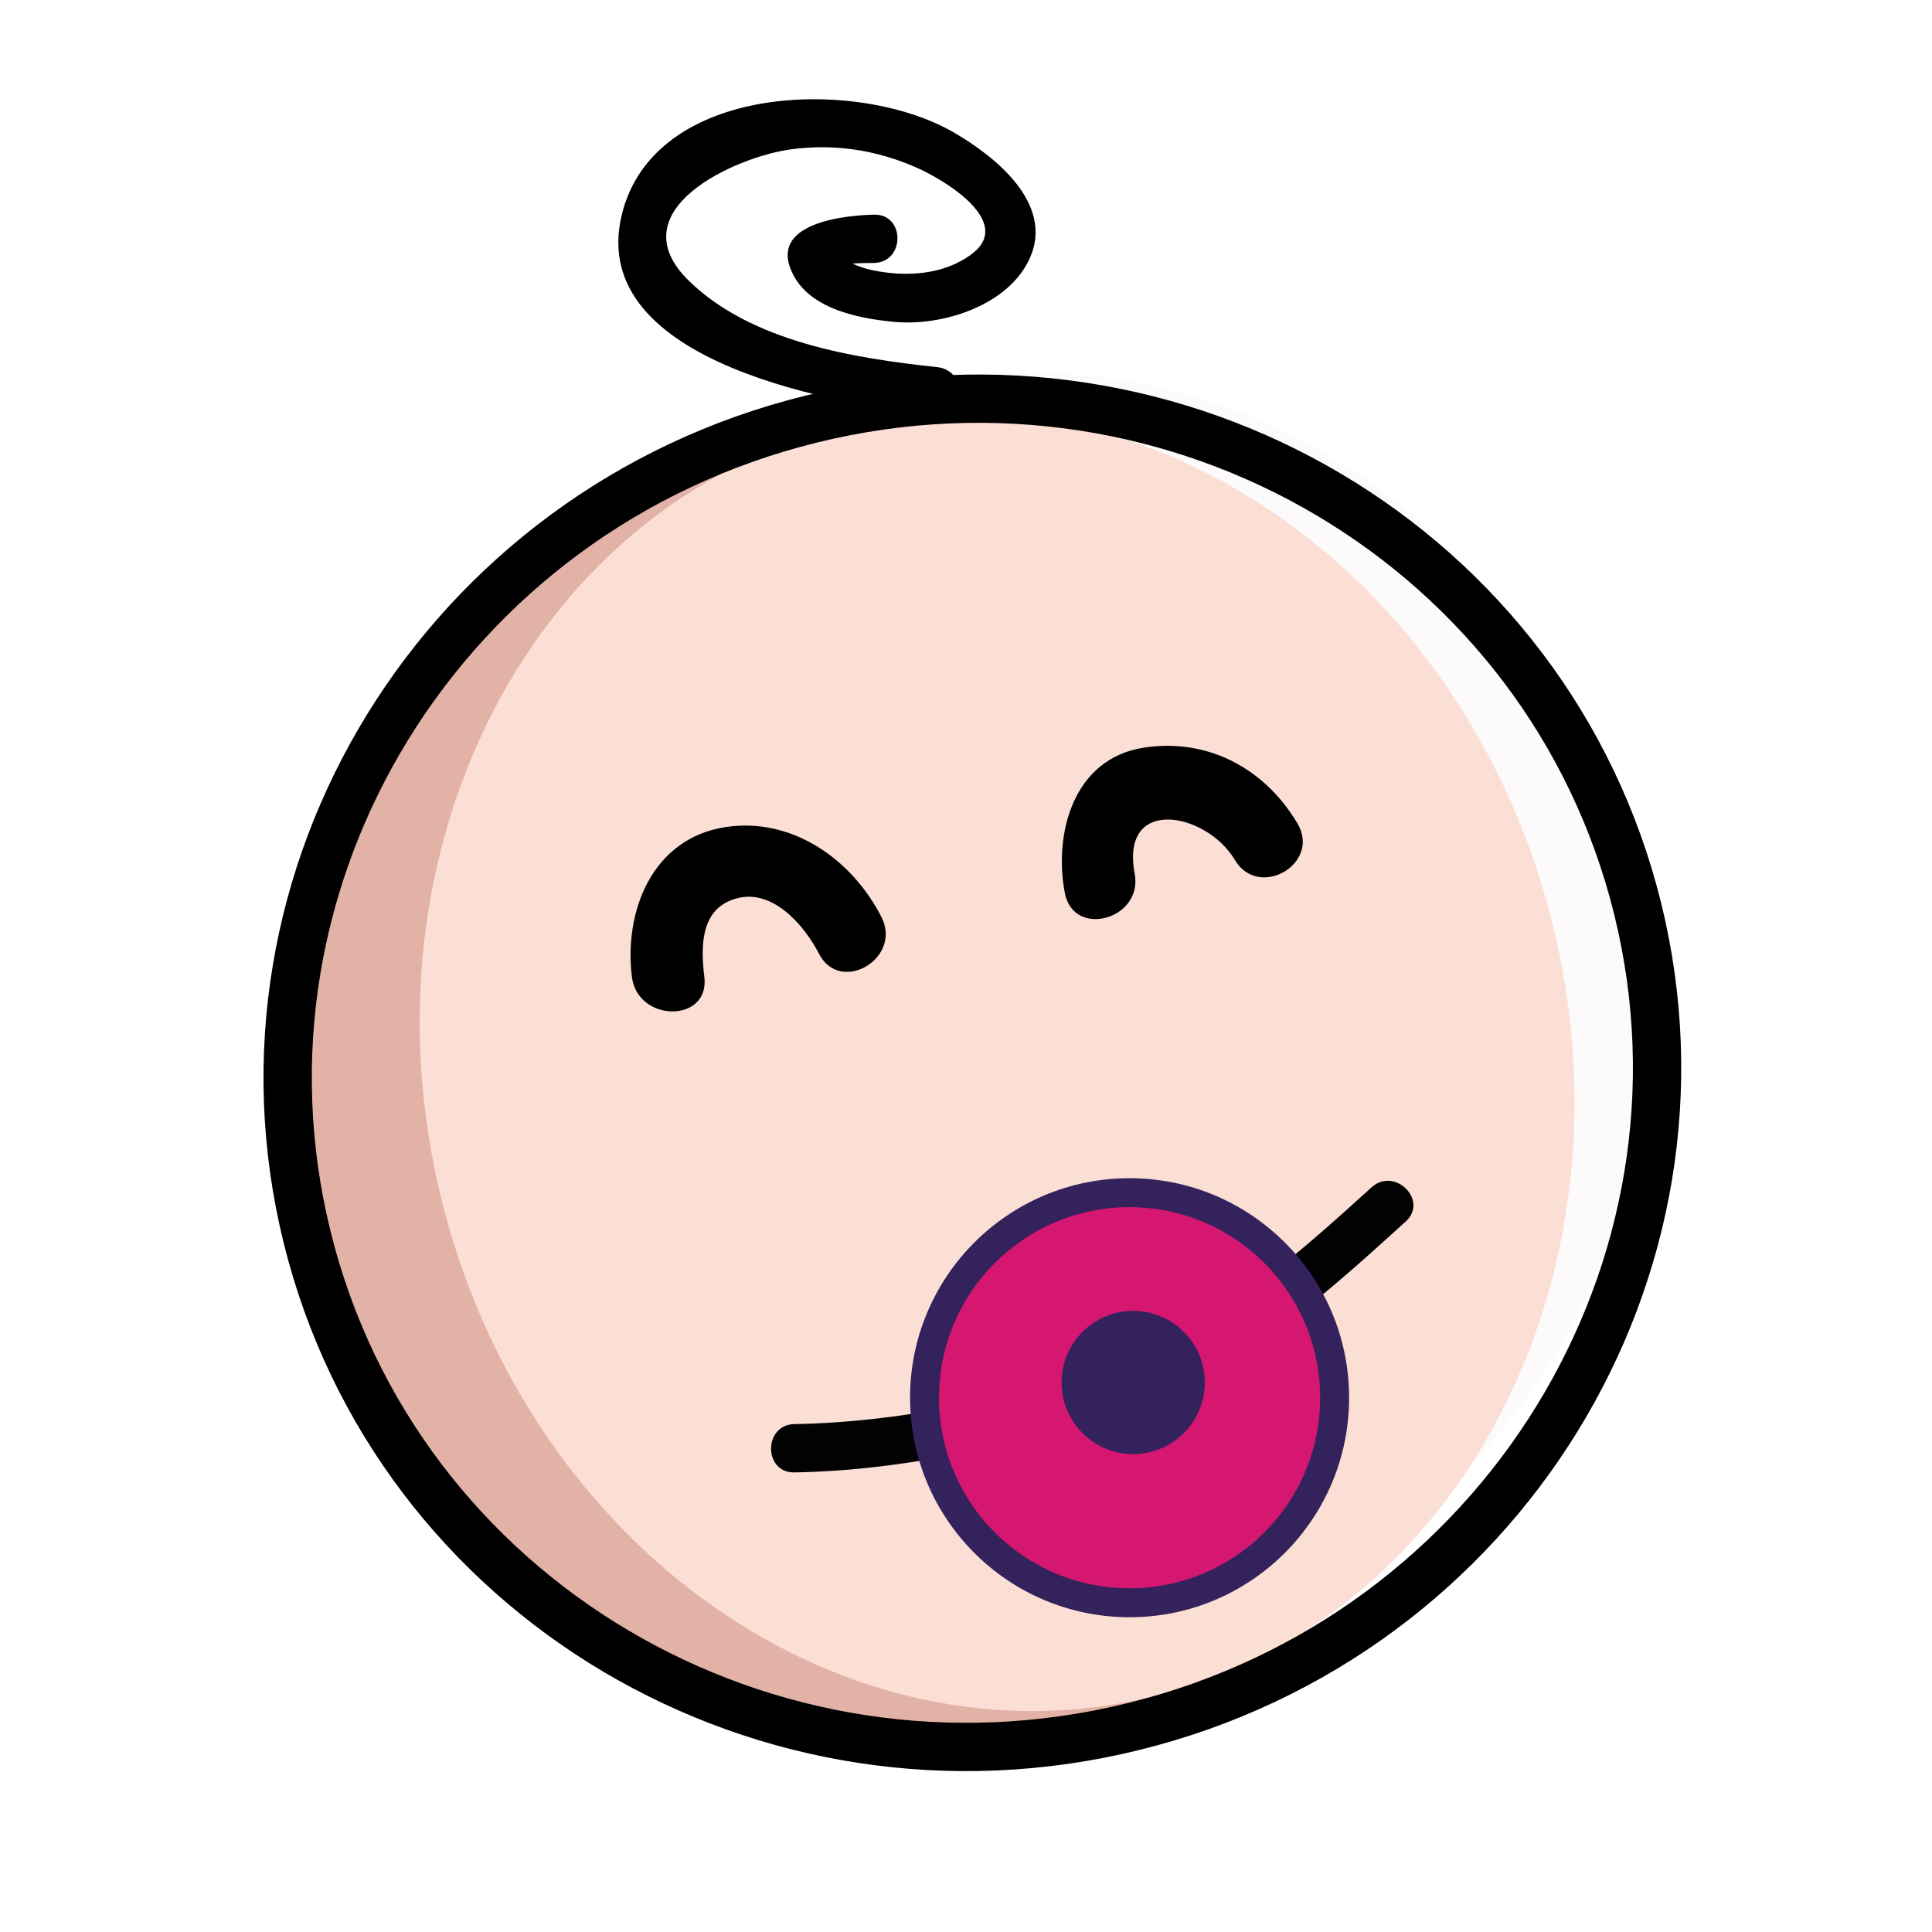
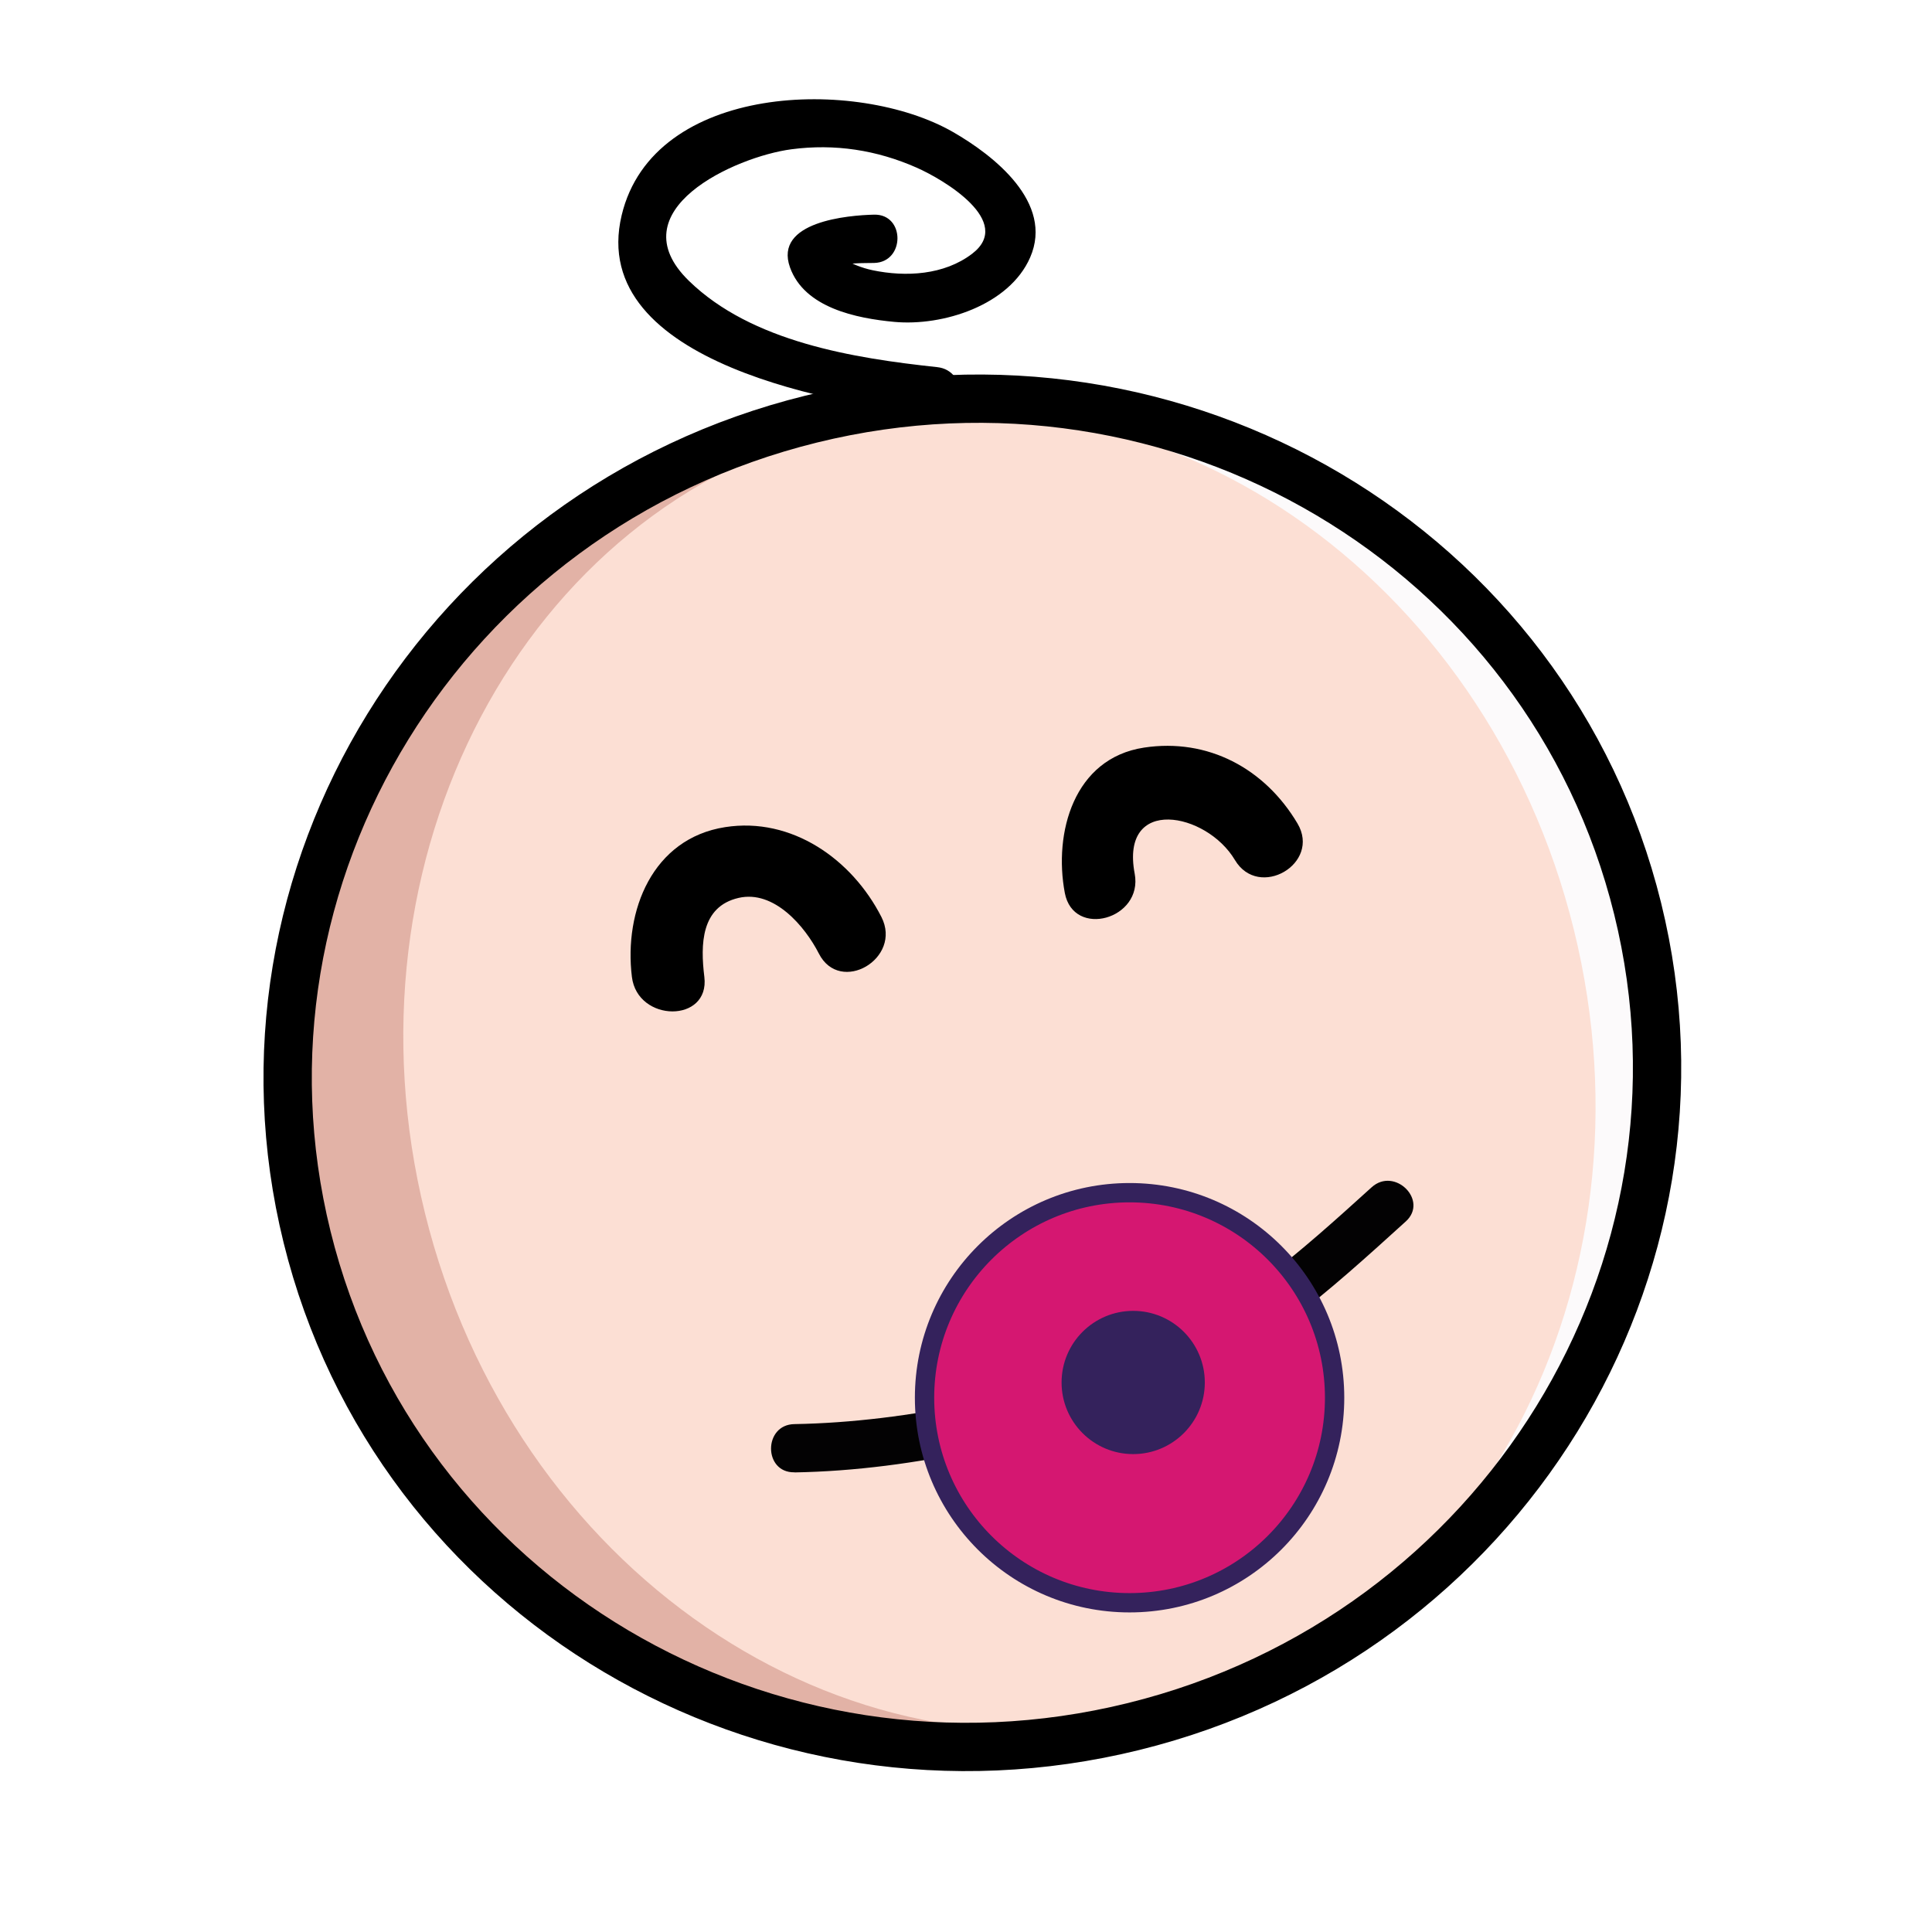
- <svg xmlns="http://www.w3.org/2000/svg" version="1.1" id="Layer_1" x="0px" y="0px" width="200px" height="200px" viewBox="0 0 200 200" enable-background="new 0 0 200 200" xml:space="preserve">
-   <ellipse transform="matrix(0.9709 -0.2395 0.2395 0.9709 -21.7412 29.0587)" fill="#FCFAFB" cx="108.684" cy="103.978" rx="61.45" ry="65.574" />
-   <ellipse transform="matrix(0.9709 -0.2395 0.2395 0.9709 -24.5052 25.744)" fill="#E2B2A6" cx="93.664" cy="113.692" rx="64.337" ry="67.989" />
-   <ellipse transform="matrix(0.9709 -0.2395 0.2395 0.9709 -23.3292 27.9243)" fill="#FCDFD4" cx="103.223" cy="109.944" rx="59.25" ry="67.62" />
-   <ellipse transform="matrix(0.9709 -0.2395 0.2395 0.9709 -23.6699 27.3428)" fill="none" stroke="#000000" stroke-width="5" stroke-miterlimit="10" cx="100.66" cy="111.055" rx="70.936" ry="69.699" />
-   <g>
-     <g>
-       <path fill="#030203" d="M82.237,152.424c12.494-0.214,25.558-3.408,37.245-7.733c10.118-3.744,18.183-11.121,26.043-18.246    c2.394-2.17-1.153-5.695-3.536-3.536c-7.294,6.611-14.603,13.195-23.837,16.96c-10.93,4.456-24.148,7.353-35.916,7.554    C79.016,147.479,79.011,152.479,82.237,152.424L82.237,152.424z" />
-     </g>
-   </g>
-   <circle fill="#D51771" stroke="#34225C" stroke-width="3" stroke-miterlimit="10" cx="116.933" cy="144.692" r="21.225" />
-   <circle fill="#34225C" stroke="#34225C" stroke-width="3" stroke-miterlimit="10" cx="117.308" cy="143.114" r="5.914" />
-   <g>
-     <g>
-       <path d="M72.913,101.127c-0.413-3.366-0.351-7.275,3.543-8.176c3.681-0.851,6.886,2.965,8.312,5.761    c2.197,4.31,8.668,0.514,6.476-3.785c-3.044-5.972-9.275-10.381-16.18-9.302c-7.523,1.176-10.49,8.652-9.65,15.502    C65.994,105.864,73.501,105.92,72.913,101.127L72.913,101.127z" />
-     </g>
-   </g>
-   <g>
-     <g>
-       <path d="M117.462,90.44c-1.528-8.103,7.435-6.364,10.373-1.417c2.467,4.153,8.952,0.383,6.476-3.785    c-3.385-5.698-9.277-8.848-15.877-7.847c-7.295,1.106-9.375,8.839-8.205,15.044C111.126,97.183,118.354,95.166,117.462,90.44    L117.462,90.44z" />
-     </g>
-   </g>
-   <g>
-     <g>
-       <path d="M97.028,38.007c-8.65-0.927-19.217-2.604-25.715-8.937c-7.479-7.288,4.79-12.844,10.601-13.615    c4.497-0.597,8.847,0.075,12.979,1.901c2.835,1.253,10.106,5.583,5.74,8.914c-2.896,2.209-6.865,2.422-10.295,1.706    c-1.131-0.236-2.177-0.671-3.177-1.238c-0.651-0.669-0.782-0.387-0.391,0.845c1.171-0.401,2.501-0.335,3.718-0.362    c3.219-0.073,3.226-5.073,0-5c-2.652,0.06-10.408,0.704-8.708,5.46c1.499,4.194,6.887,5.274,10.783,5.639    c5.034,0.471,11.912-1.713,14.077-6.668c2.481-5.68-3.771-10.571-8.004-12.996C88.733,7.98,67.63,8.564,64.355,22.28    c-3.687,15.446,23.058,19.696,32.672,20.727C100.232,43.351,100.199,38.347,97.028,38.007L97.028,38.007z" />
-     </g>
-   </g>
+ <svg xmlns="http://www.w3.org/2000/svg" viewBox="0 0 200 200">
+   <ellipse transform="matrix(0.9709 -0.2395 0.2395 0.9709 -21.7412 29.0587)" fill="#FCFAFB" cx="104.5" cy="108.978" rx="66" ry="66" />
+   <ellipse transform="matrix(0.9709 -0.2395 0.2395 0.9709 -24.5052 25.744)" fill="#E2B2A6" cx="93.664" cy="112.692" rx="64.337" ry="67.989" />
+   <ellipse transform="matrix(0.9709 -0.2395 0.2395 0.9709 -23.3292 27.9243)" fill="#FCDFD4" cx="103.223" cy="110.944" rx="61.25" ry="68.62" />
+   <ellipse transform="matrix(0.9709 -0.2395 0.2395 0.9709 -23.6699 27.3428)" fill="none" stroke="#000" stroke-width="5" stroke-miterlimit="10" cx="100.66" cy="111.055" rx="70.936" ry="69.699" />
+   <path fill="#030203" d="M82.237 152.424c12.494-.214 25.558-3.408 37.245-7.733 10.118-3.744 18.183-11.121 26.043-18.246 2.394-2.17-1.153-5.695-3.536-3.536-7.294 6.611-14.603 13.195-23.837 16.96-10.93 4.456-24.148 7.353-35.916 7.554-3.221.045-3.226 5.045 0 4.99z" />
+   <circle fill="#D51771" stroke="#34225C" stroke-width="2" cx="116.933" cy="144.692" r="21.225" />
+   <circle fill="#34225C" stroke="#34225C" stroke-width="3" cx="117.308" cy="143.114" r="5.914" />
+   <path d="M72.913 101.127c-.413-3.366-.351-7.275 3.543-8.176 3.681-.851 6.886 2.965 8.312 5.761 2.197 4.31 8.668.514 6.476-3.785-3.044-5.972-9.275-10.381-16.18-9.302-7.523 1.176-10.49 8.652-9.65 15.502.58 4.737 8.087 4.793 7.499-.003z" />
+   <path d="M117.462 90.44c-1.528-8.103 7.435-6.364 10.373-1.417 2.467 4.153 8.952.383 6.476-3.785-3.385-5.698-9.277-8.848-15.877-7.847-7.295 1.106-9.375 8.839-8.205 15.044.897 4.743 8.125 2.726 7.233-2z" />
+   <path d="M97.028 38.007c-8.65-.927-19.217-2.604-25.715-8.937-7.479-7.288 4.79-12.844 10.601-13.615 4.497-.597 8.847.075 12.979 1.901 2.835 1.253 10.106 5.583 5.74 8.914-2.896 2.209-6.865 2.422-10.295 1.706-1.131-.236-2.177-.671-3.177-1.238-.651-.669-.782-.387-.391.845 1.171-.401 2.501-.335 3.718-.362 3.219-.073 3.226-5.073 0-5-2.652.06-10.408.704-8.708 5.46 1.499 4.194 6.887 5.274 10.783 5.639 5.034.471 11.912-1.713 14.077-6.668 2.481-5.68-3.771-10.571-8.004-12.996C88.733 7.98 67.63 8.564 64.355 22.28c-3.687 15.446 23.058 19.696 32.672 20.727 3.205.344 3.172-4.66 0-5z" />
</svg>
